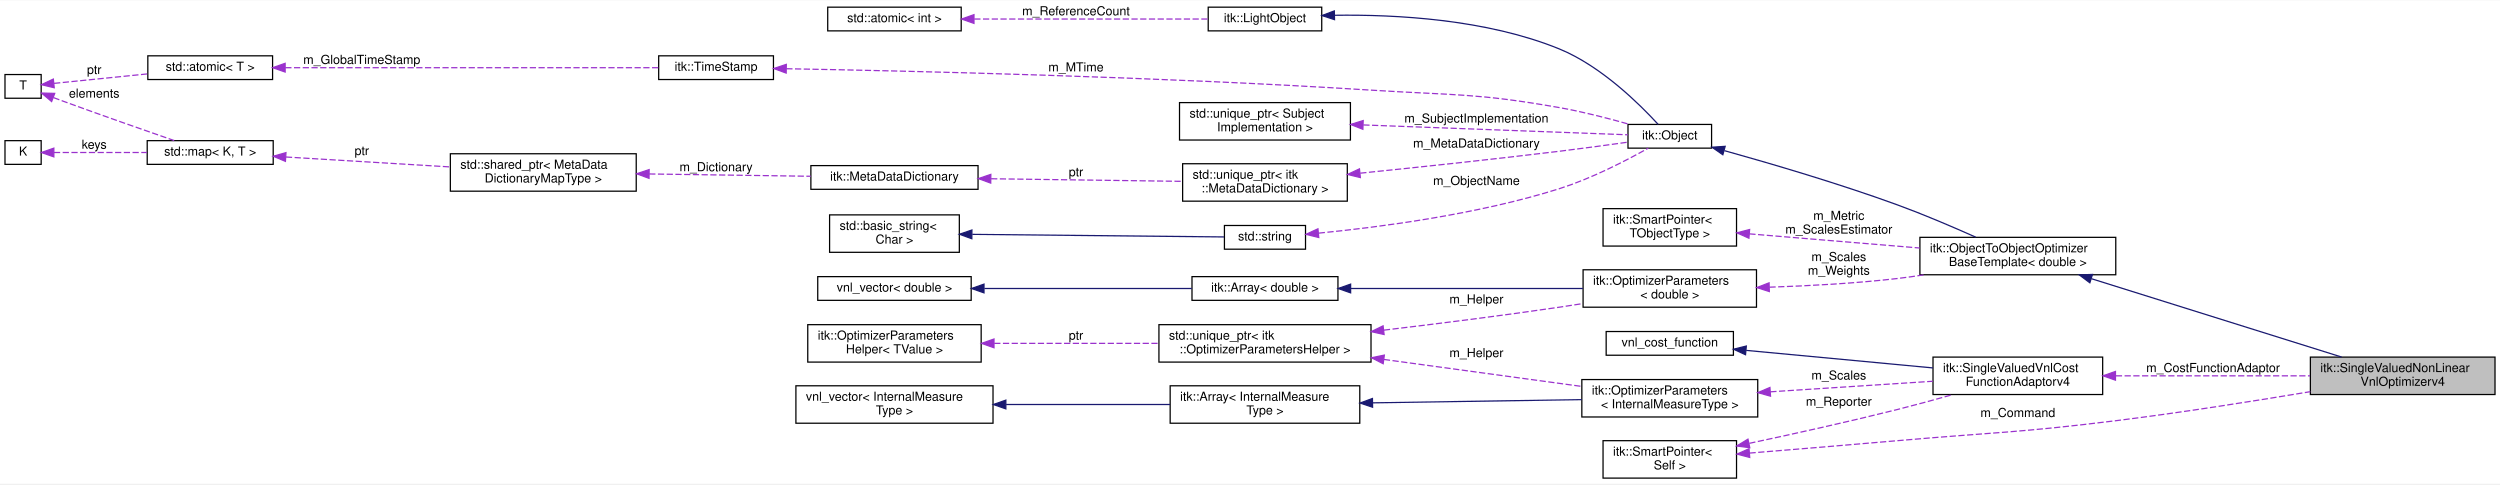
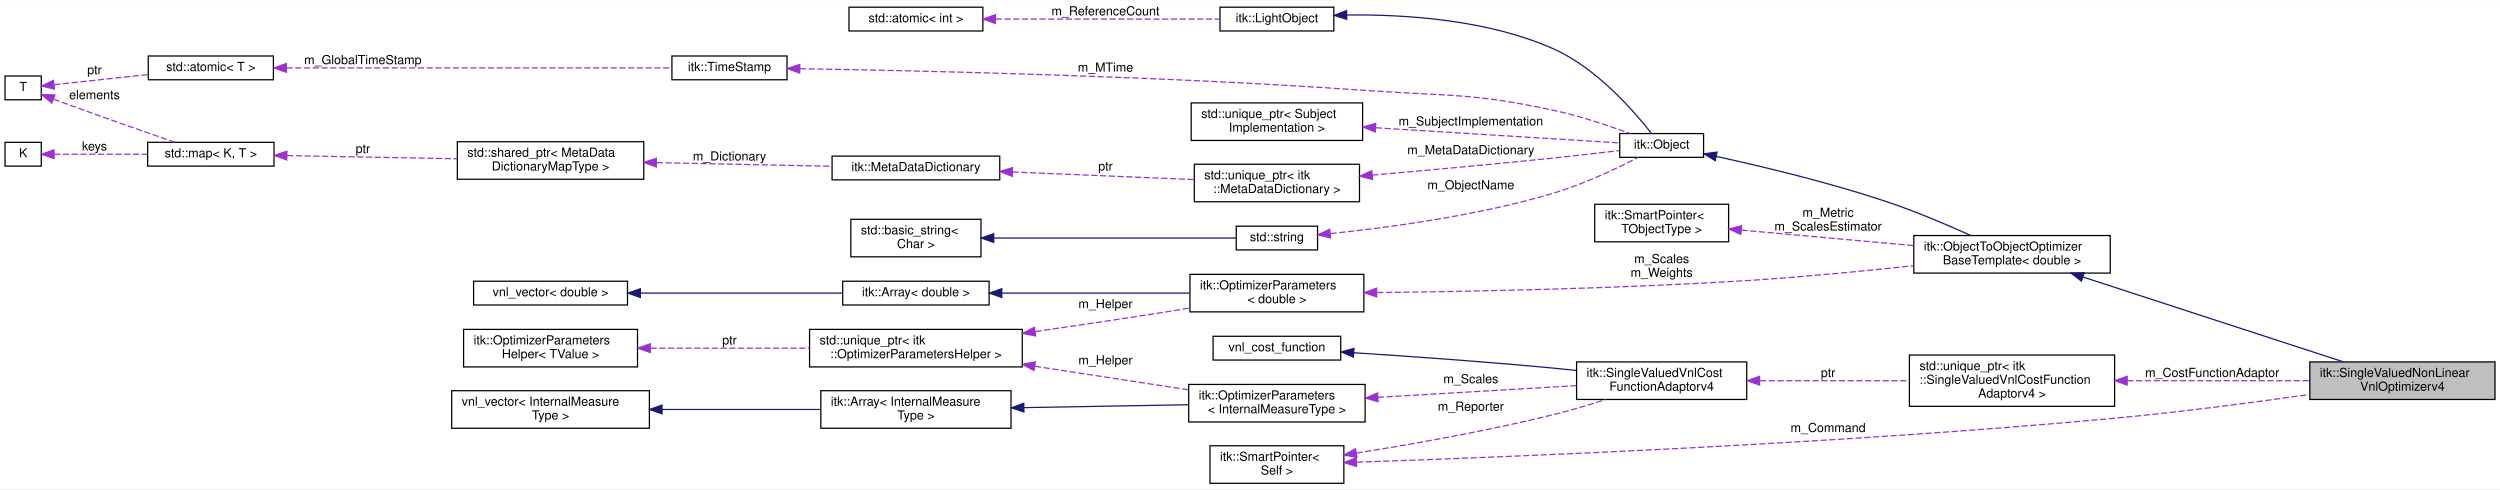
- <svg xmlns="http://www.w3.org/2000/svg" xmlns:xlink="http://www.w3.org/1999/xlink" width="2004pt" height="388pt" viewBox="0.00 0.00 2004.00 387.50">
-   <g id="graph0" class="graph" transform="scale(1 1) rotate(0) translate(4 383.5)">
-     <polygon fill="white" stroke="transparent" points="-4,4 -4,-383.5 2000,-383.5 2000,4 -4,4" />
+ <svg xmlns="http://www.w3.org/2000/svg" xmlns:xlink="http://www.w3.org/1999/xlink" width="1998pt" height="391pt" viewBox="0.00 0.00 1998.00 390.50">
+   <g id="graph0" class="graph" transform="scale(1 1) rotate(0) translate(4 386.5)">
+     <polygon fill="white" stroke="transparent" points="-4,4 -4,-386.5 1994,-386.5 1994,4 -4,4" />
    <g id="node1" class="node">
      <g id="a_node1">
        <a xlink:title="This is a base for the ITKv4 Optimization methods using the vnl library.">
-           <polygon fill="#bfbfbf" stroke="black" points="1848,-67.5 1848,-97.5 1996,-97.5 1996,-67.5 1848,-67.5" />
-           <text text-anchor="start" x="1856" y="-85.5" font-family="Helvetica,sans-Serif" font-size="10.00">itk::SingleValuedNonLinear</text>
-           <text text-anchor="middle" x="1922" y="-74.5" font-family="Helvetica,sans-Serif" font-size="10.00">VnlOptimizerv4</text>
+           <polygon fill="#bfbfbf" stroke="black" points="1842,-67.5 1842,-97.5 1990,-97.5 1990,-67.5 1842,-67.5" />
+           <text text-anchor="start" x="1850" y="-85.5" font-family="Helvetica,sans-Serif" font-size="10.00">itk::SingleValuedNonLinear</text>
+           <text text-anchor="middle" x="1916" y="-74.5" font-family="Helvetica,sans-Serif" font-size="10.00">VnlOptimizerv4</text>
        </a>
      </g>
    </g>
    <g id="node2" class="node">
      <g id="a_node2">
        <a xlink:href="classitk_1_1ObjectToObjectOptimizerBaseTemplate.html" target="_top" xlink:title=" ">
-           <polygon fill="white" stroke="black" points="1535,-163.5 1535,-193.5 1692,-193.5 1692,-163.5 1535,-163.5" />
-           <text text-anchor="start" x="1543" y="-181.5" font-family="Helvetica,sans-Serif" font-size="10.00">itk::ObjectToObjectOptimizer</text>
-           <text text-anchor="middle" x="1613.5" y="-170.5" font-family="Helvetica,sans-Serif" font-size="10.00">BaseTemplate&lt; double &gt;</text>
+           <polygon fill="white" stroke="black" points="1525.5,-168.5 1525.5,-198.5 1682.5,-198.5 1682.5,-168.5 1525.5,-168.5" />
+           <text text-anchor="start" x="1533.5" y="-186.5" font-family="Helvetica,sans-Serif" font-size="10.00">itk::ObjectToObjectOptimizer</text>
+           <text text-anchor="middle" x="1604" y="-175.5" font-family="Helvetica,sans-Serif" font-size="10.00">BaseTemplate&lt; double &gt;</text>
        </a>
      </g>
    </g>
    <g id="edge1" class="edge">
-       <path fill="none" stroke="midnightblue" d="M1672.49,-160.34C1730.54,-142.15 1818.83,-114.5 1873.05,-97.52" />
-       <polygon fill="midnightblue" stroke="midnightblue" points="1671.22,-157.07 1662.73,-163.39 1673.32,-163.75 1671.22,-157.07" />
+       <path fill="none" stroke="midnightblue" d="M1660.69,-165.36C1720.18,-145.97 1813.4,-115.6 1868.92,-97.51" />
+       <polygon fill="midnightblue" stroke="midnightblue" points="1659.5,-162.06 1651.08,-168.49 1661.67,-168.72 1659.5,-162.06" />
    </g>
    <g id="node3" class="node">
      <g id="a_node3">
        <a xlink:href="classitk_1_1Object.html" target="_top" xlink:title="Base class for most ITK classes.">
-           <polygon fill="white" stroke="black" points="1301,-265 1301,-284 1368,-284 1368,-265 1301,-265" />
-           <text text-anchor="middle" x="1334.5" y="-272" font-family="Helvetica,sans-Serif" font-size="10.00">itk::Object</text>
+           <polygon fill="white" stroke="black" points="1290.5,-261 1290.5,-280 1357.5,-280 1357.5,-261 1290.5,-261" />
+           <text text-anchor="middle" x="1324" y="-268" font-family="Helvetica,sans-Serif" font-size="10.00">itk::Object</text>
        </a>
      </g>
    </g>
    <g id="edge2" class="edge">
-       <path fill="none" stroke="midnightblue" d="M1378.28,-262.99C1415.34,-252.67 1470.21,-236.57 1517,-219.5 1538.19,-211.77 1561.45,-201.81 1579.72,-193.65" />
-       <polygon fill="midnightblue" stroke="midnightblue" points="1377.02,-259.71 1368.32,-265.74 1378.89,-266.45 1377.02,-259.71" />
+       <path fill="none" stroke="midnightblue" d="M1367.62,-261.74C1404.22,-253.75 1458.18,-240.87 1504,-225.5 1526.83,-217.84 1551.79,-207.23 1570.94,-198.6" />
+       <polygon fill="midnightblue" stroke="midnightblue" points="1366.81,-258.33 1357.77,-263.86 1368.29,-265.18 1366.81,-258.33" />
    </g>
    <g id="node4" class="node">
      <g id="a_node4">
        <a xlink:href="classitk_1_1LightObject.html" target="_top" xlink:title="Light weight base class for most itk classes.">
-           <polygon fill="white" stroke="black" points="964.5,-359 964.5,-378 1055.5,-378 1055.5,-359 964.5,-359" />
-           <text text-anchor="middle" x="1010" y="-366" font-family="Helvetica,sans-Serif" font-size="10.00">itk::LightObject</text>
+           <polygon fill="white" stroke="black" points="971,-362 971,-381 1062,-381 1062,-362 971,-362" />
+           <text text-anchor="middle" x="1016.5" y="-369" font-family="Helvetica,sans-Serif" font-size="10.00">itk::LightObject</text>
        </a>
      </g>
    </g>
    <g id="edge3" class="edge">
-       <path fill="none" stroke="midnightblue" d="M1065.76,-371.5C1114.78,-372.22 1187.7,-368.34 1246,-344.5 1279.67,-330.73 1310.84,-299.73 1325.2,-284.01" />
-       <polygon fill="midnightblue" stroke="midnightblue" points="1065.75,-368 1055.67,-371.28 1065.59,-375 1065.75,-368" />
+       <path fill="none" stroke="midnightblue" d="M1072.37,-374.74C1118.54,-375.35 1185.26,-371.19 1238,-347.5 1272.51,-332 1302.62,-297.09 1315.85,-280.12" />
+       <polygon fill="midnightblue" stroke="midnightblue" points="1072.34,-371.23 1062.27,-374.52 1072.19,-378.23 1072.34,-371.23" />
    </g>
    <g id="node5" class="node">
      <g id="a_node5">
        <a xlink:title=" ">
-           <polygon fill="white" stroke="black" points="659.5,-359 659.5,-378 766.5,-378 766.5,-359 659.5,-359" />
-           <text text-anchor="middle" x="713" y="-366" font-family="Helvetica,sans-Serif" font-size="10.00">std::atomic&lt; int &gt;</text>
+           <polygon fill="white" stroke="black" points="674.5,-362 674.5,-381 781.5,-381 781.5,-362 674.5,-362" />
+           <text text-anchor="middle" x="728" y="-369" font-family="Helvetica,sans-Serif" font-size="10.00">std::atomic&lt; int &gt;</text>
        </a>
      </g>
    </g>
    <g id="edge4" class="edge">
-       <path fill="none" stroke="#9a32cd" stroke-dasharray="5,2" d="M776.96,-368.5C833.32,-368.5 914.54,-368.5 964.43,-368.5" />
-       <polygon fill="#9a32cd" stroke="#9a32cd" points="776.74,-365 766.74,-368.5 776.74,-372 776.74,-365" />
-       <text text-anchor="middle" x="858.5" y="-371.5" font-family="Helvetica,sans-Serif" font-size="10.00"> m_ReferenceCount</text>
+       <path fill="none" stroke="#9a32cd" stroke-dasharray="5,2" d="M791.72,-371.5C845.85,-371.5 922.72,-371.5 970.81,-371.5" />
+       <polygon fill="#9a32cd" stroke="#9a32cd" points="791.55,-368 781.55,-371.5 791.55,-375 791.55,-368" />
+       <text text-anchor="middle" x="879.5" y="-374.5" font-family="Helvetica,sans-Serif" font-size="10.00"> m_ReferenceCount</text>
    </g>
    <g id="node6" class="node">
      <g id="a_node6">
        <a xlink:href="classitk_1_1TimeStamp.html" target="_top" xlink:title="Generate a unique, increasing time value.">
-           <polygon fill="white" stroke="black" points="524,-320 524,-339 616,-339 616,-320 524,-320" />
-           <text text-anchor="middle" x="570" y="-327" font-family="Helvetica,sans-Serif" font-size="10.00">itk::TimeStamp</text>
+           <polygon fill="white" stroke="black" points="533,-323 533,-342 625,-342 625,-323 533,-323" />
+           <text text-anchor="middle" x="579" y="-330" font-family="Helvetica,sans-Serif" font-size="10.00">itk::TimeStamp</text>
        </a>
      </g>
    </g>
    <g id="edge5" class="edge">
-       <path fill="none" stroke="#9a32cd" stroke-dasharray="5,2" d="M626.27,-328.66C721.88,-326.96 924.3,-322.34 1095,-311.5 1162.26,-307.23 1179.63,-309.22 1246,-297.5 1264.87,-294.17 1285.63,-288.79 1302.19,-284.07" />
-       <polygon fill="#9a32cd" stroke="#9a32cd" points="626.19,-325.16 616.25,-328.83 626.31,-332.16 626.19,-325.16" />
-       <text text-anchor="middle" x="858.5" y="-326.5" font-family="Helvetica,sans-Serif" font-size="10.00"> m_MTime</text>
+       <path fill="none" stroke="#9a32cd" stroke-dasharray="5,2" d="M635.21,-331.81C728.43,-330.35 922.93,-326.09 1087,-314.5 1154.32,-309.74 1172.02,-312.69 1238,-298.5 1258.81,-294.02 1281.69,-286.32 1298.46,-280.12" />
+       <polygon fill="#9a32cd" stroke="#9a32cd" points="635.11,-328.31 625.16,-331.96 635.21,-335.31 635.11,-328.31" />
+       <text text-anchor="middle" x="879.5" y="-329.5" font-family="Helvetica,sans-Serif" font-size="10.00"> m_MTime</text>
    </g>
    <g id="node7" class="node">
      <g id="a_node7">
        <a xlink:title=" ">
-           <polygon fill="white" stroke="black" points="114.5,-320 114.5,-339 214.5,-339 214.5,-320 114.5,-320" />
-           <text text-anchor="middle" x="164.5" y="-327" font-family="Helvetica,sans-Serif" font-size="10.00">std::atomic&lt; T &gt;</text>
+           <polygon fill="white" stroke="black" points="114.5,-323 114.5,-342 214.5,-342 214.5,-323 114.5,-323" />
+           <text text-anchor="middle" x="164.5" y="-330" font-family="Helvetica,sans-Serif" font-size="10.00">std::atomic&lt; T &gt;</text>
        </a>
      </g>
    </g>
    <g id="edge6" class="edge">
-       <path fill="none" stroke="#9a32cd" stroke-dasharray="5,2" d="M224.66,-329.5C306.06,-329.5 450.8,-329.5 523.98,-329.5" />
-       <polygon fill="#9a32cd" stroke="#9a32cd" points="224.57,-326 214.57,-329.5 224.57,-333 224.57,-326" />
-       <text text-anchor="middle" x="286" y="-332.5" font-family="Helvetica,sans-Serif" font-size="10.00"> m_GlobalTimeStamp</text>
+       <path fill="none" stroke="#9a32cd" stroke-dasharray="5,2" d="M224.91,-332.5C308.19,-332.5 457.8,-332.5 532.7,-332.5" />
+       <polygon fill="#9a32cd" stroke="#9a32cd" points="224.85,-329 214.85,-332.5 224.85,-336 224.85,-329" />
+       <text text-anchor="middle" x="286" y="-335.5" font-family="Helvetica,sans-Serif" font-size="10.00"> m_GlobalTimeStamp</text>
    </g>
    <g id="node8" class="node">
      <g id="a_node8">
        <a xlink:title=" ">
-           <polygon fill="white" stroke="black" points="0,-305 0,-324 29,-324 29,-305 0,-305" />
-           <text text-anchor="middle" x="14.5" y="-312" font-family="Helvetica,sans-Serif" font-size="10.00">T</text>
+           <polygon fill="white" stroke="black" points="0,-307 0,-326 29,-326 29,-307 0,-307" />
+           <text text-anchor="middle" x="14.5" y="-314" font-family="Helvetica,sans-Serif" font-size="10.00">T</text>
        </a>
      </g>
    </g>
    <g id="edge7" class="edge">
-       <path fill="none" stroke="#9a32cd" stroke-dasharray="5,2" d="M39.33,-316.92C59.54,-318.96 89.19,-321.97 114.45,-324.53" />
-       <polygon fill="#9a32cd" stroke="#9a32cd" points="39.46,-313.41 29.16,-315.88 38.75,-320.37 39.46,-313.41" />
-       <text text-anchor="middle" x="71.5" y="-324.5" font-family="Helvetica,sans-Serif" font-size="10.00"> ptr</text>
+       <path fill="none" stroke="#9a32cd" stroke-dasharray="5,2" d="M39.33,-319.08C59.54,-321.26 89.19,-324.47 114.45,-327.2" />
+       <polygon fill="#9a32cd" stroke="#9a32cd" points="39.48,-315.57 29.16,-317.98 38.72,-322.53 39.48,-315.57" />
+       <text text-anchor="middle" x="71.5" y="-327.5" font-family="Helvetica,sans-Serif" font-size="10.00"> ptr</text>
    </g>
    <g id="node13" class="node">
      <g id="a_node13">
        <a xlink:title=" ">
-           <polygon fill="white" stroke="black" points="114,-252 114,-271 215,-271 215,-252 114,-252" />
-           <text text-anchor="middle" x="164.5" y="-259" font-family="Helvetica,sans-Serif" font-size="10.00">std::map&lt; K, T &gt;</text>
+           <polygon fill="white" stroke="black" points="114,-254 114,-273 215,-273 215,-254 114,-254" />
+           <text text-anchor="middle" x="164.5" y="-261" font-family="Helvetica,sans-Serif" font-size="10.00">std::map&lt; K, T &gt;</text>
        </a>
      </g>
    </g>
    <g id="edge14" class="edge">
-       <path fill="none" stroke="#9a32cd" stroke-dasharray="5,2" d="M38.86,-305.52C41.6,-304.49 44.36,-303.47 47,-302.5 77.2,-291.44 112.01,-279.26 135.65,-271.08" />
-       <polygon fill="#9a32cd" stroke="#9a32cd" points="37.38,-302.34 29.27,-309.17 39.86,-308.89 37.38,-302.34" />
-       <text text-anchor="middle" x="71.5" y="-305.5" font-family="Helvetica,sans-Serif" font-size="10.00"> elements</text>
+       <path fill="none" stroke="#9a32cd" stroke-dasharray="5,2" d="M38.86,-307.52C41.6,-306.49 44.36,-305.47 47,-304.5 77.2,-293.44 112.01,-281.26 135.65,-273.08" />
+       <polygon fill="#9a32cd" stroke="#9a32cd" points="37.38,-304.34 29.27,-311.17 39.86,-310.89 37.38,-304.34" />
+       <text text-anchor="middle" x="71.5" y="-307.5" font-family="Helvetica,sans-Serif" font-size="10.00"> elements</text>
    </g>
    <g id="node9" class="node">
      <g id="a_node9">
        <a xlink:title=" ">
-           <polygon fill="white" stroke="black" points="941.5,-271.5 941.5,-301.5 1078.5,-301.5 1078.5,-271.5 941.5,-271.5" />
-           <text text-anchor="start" x="949.5" y="-289.5" font-family="Helvetica,sans-Serif" font-size="10.00">std::unique_ptr&lt; Subject</text>
-           <text text-anchor="middle" x="1010" y="-278.5" font-family="Helvetica,sans-Serif" font-size="10.00">Implementation &gt;</text>
+           <polygon fill="white" stroke="black" points="948,-274.5 948,-304.5 1085,-304.5 1085,-274.5 948,-274.5" />
+           <text text-anchor="start" x="956" y="-292.5" font-family="Helvetica,sans-Serif" font-size="10.00">std::unique_ptr&lt; Subject</text>
+           <text text-anchor="middle" x="1016.5" y="-281.5" font-family="Helvetica,sans-Serif" font-size="10.00">Implementation &gt;</text>
        </a>
      </g>
    </g>
    <g id="edge8" class="edge">
-       <path fill="none" stroke="#9a32cd" stroke-dasharray="5,2" d="M1088.82,-283.6C1156.63,-281.08 1251.6,-277.55 1300.91,-275.71" />
-       <polygon fill="#9a32cd" stroke="#9a32cd" points="1088.47,-280.11 1078.61,-283.98 1088.73,-287.11 1088.47,-280.11" />
-       <text text-anchor="middle" x="1179.5" y="-285.5" font-family="Helvetica,sans-Serif" font-size="10.00"> m_SubjectImplementation</text>
+       <path fill="none" stroke="#9a32cd" stroke-dasharray="5,2" d="M1095.6,-284.64C1158.57,-280.73 1243.98,-275.41 1290.13,-272.54" />
+       <polygon fill="#9a32cd" stroke="#9a32cd" points="1095.06,-281.17 1085.3,-285.28 1095.5,-288.16 1095.06,-281.17" />
+       <text text-anchor="middle" x="1171.5" y="-286.5" font-family="Helvetica,sans-Serif" font-size="10.00"> m_SubjectImplementation</text>
    </g>
    <g id="node10" class="node">
      <g id="a_node10">
        <a xlink:title=" ">
-           <polygon fill="white" stroke="black" points="944,-222.5 944,-252.5 1076,-252.5 1076,-222.5 944,-222.5" />
-           <text text-anchor="start" x="952" y="-240.5" font-family="Helvetica,sans-Serif" font-size="10.00">std::unique_ptr&lt; itk</text>
-           <text text-anchor="middle" x="1010" y="-229.5" font-family="Helvetica,sans-Serif" font-size="10.00">::MetaDataDictionary &gt;</text>
+           <polygon fill="white" stroke="black" points="950.5,-225.5 950.5,-255.5 1082.5,-255.5 1082.5,-225.5 950.5,-225.5" />
+           <text text-anchor="start" x="958.5" y="-243.5" font-family="Helvetica,sans-Serif" font-size="10.00">std::unique_ptr&lt; itk</text>
+           <text text-anchor="middle" x="1016.5" y="-232.5" font-family="Helvetica,sans-Serif" font-size="10.00">::MetaDataDictionary &gt;</text>
        </a>
      </g>
    </g>
    <g id="edge9" class="edge">
-       <path fill="none" stroke="#9a32cd" stroke-dasharray="5,2" d="M1086.36,-244.93C1132.5,-249.63 1192.71,-256.01 1246,-262.5 1264.11,-264.7 1284.29,-267.45 1300.71,-269.76" />
-       <polygon fill="#9a32cd" stroke="#9a32cd" points="1086.45,-241.42 1076.15,-243.9 1085.74,-248.39 1086.45,-241.42" />
-       <text text-anchor="middle" x="1179.5" y="-265.5" font-family="Helvetica,sans-Serif" font-size="10.00"> m_MetaDataDictionary</text>
+       <path fill="none" stroke="#9a32cd" stroke-dasharray="5,2" d="M1092.69,-246.82C1135.34,-250.53 1189.69,-255.47 1238,-260.5 1255.29,-262.3 1274.53,-264.54 1290.33,-266.45" />
+       <polygon fill="#9a32cd" stroke="#9a32cd" points="1092.93,-243.33 1082.67,-245.95 1092.33,-250.3 1092.93,-243.33" />
+       <text text-anchor="middle" x="1171.5" y="-263.5" font-family="Helvetica,sans-Serif" font-size="10.00"> m_MetaDataDictionary</text>
    </g>
    <g id="node11" class="node">
      <g id="a_node11">
        <a xlink:href="classitk_1_1MetaDataDictionary.html" target="_top" xlink:title="Provides a mechanism for storing a collection of arbitrary data types.">
-           <polygon fill="white" stroke="black" points="646,-232 646,-251 780,-251 780,-232 646,-232" />
-           <text text-anchor="middle" x="713" y="-239" font-family="Helvetica,sans-Serif" font-size="10.00">itk::MetaDataDictionary</text>
+           <polygon fill="white" stroke="black" points="661,-243 661,-262 795,-262 795,-243 661,-243" />
+           <text text-anchor="middle" x="728" y="-250" font-family="Helvetica,sans-Serif" font-size="10.00">itk::MetaDataDictionary</text>
        </a>
      </g>
    </g>
    <g id="edge10" class="edge">
-       <path fill="none" stroke="#9a32cd" stroke-dasharray="5,2" d="M790.45,-240.46C838,-239.82 898.5,-239 943.78,-238.38" />
-       <polygon fill="#9a32cd" stroke="#9a32cd" points="790.16,-236.97 780.2,-240.6 790.25,-243.97 790.16,-236.97" />
-       <text text-anchor="middle" x="858.5" y="-242.5" font-family="Helvetica,sans-Serif" font-size="10.00"> ptr</text>
+       <path fill="none" stroke="#9a32cd" stroke-dasharray="5,2" d="M805.14,-249.31C850.35,-247.42 907.09,-245.04 950.24,-243.23" />
+       <polygon fill="#9a32cd" stroke="#9a32cd" points="804.93,-245.82 795.09,-249.73 805.23,-252.81 804.93,-245.82" />
+       <text text-anchor="middle" x="879.5" y="-250.5" font-family="Helvetica,sans-Serif" font-size="10.00"> ptr</text>
    </g>
    <g id="node12" class="node">
      <g id="a_node12">
        <a xlink:title=" ">
-           <polygon fill="white" stroke="black" points="357,-230.5 357,-260.5 506,-260.5 506,-230.5 357,-230.5" />
-           <text text-anchor="start" x="365" y="-248.5" font-family="Helvetica,sans-Serif" font-size="10.00">std::shared_ptr&lt; MetaData</text>
-           <text text-anchor="middle" x="431.5" y="-237.5" font-family="Helvetica,sans-Serif" font-size="10.00">DictionaryMapType &gt;</text>
+           <polygon fill="white" stroke="black" points="361.5,-243.5 361.5,-273.5 510.5,-273.5 510.5,-243.5 361.5,-243.5" />
+           <text text-anchor="start" x="369.5" y="-261.5" font-family="Helvetica,sans-Serif" font-size="10.00">std::shared_ptr&lt; MetaData</text>
+           <text text-anchor="middle" x="436" y="-250.5" font-family="Helvetica,sans-Serif" font-size="10.00">DictionaryMapType &gt;</text>
        </a>
      </g>
    </g>
    <g id="edge11" class="edge">
-       <path fill="none" stroke="#9a32cd" stroke-dasharray="5,2" d="M516.39,-244.3C557.85,-243.71 607.17,-243 645.91,-242.45" />
-       <polygon fill="#9a32cd" stroke="#9a32cd" points="516.25,-240.8 506.3,-244.44 516.35,-247.8 516.25,-240.8" />
-       <text text-anchor="middle" x="570" y="-246.5" font-family="Helvetica,sans-Serif" font-size="10.00"> m_Dictionary</text>
+       <path fill="none" stroke="#9a32cd" stroke-dasharray="5,2" d="M520.79,-256.77C565.36,-255.84 619.38,-254.73 660.95,-253.87" />
+       <polygon fill="#9a32cd" stroke="#9a32cd" points="520.48,-253.27 510.55,-256.98 520.62,-260.27 520.48,-253.27" />
+       <text text-anchor="middle" x="579" y="-258.5" font-family="Helvetica,sans-Serif" font-size="10.00"> m_Dictionary</text>
    </g>
    <g id="edge12" class="edge">
-       <path fill="none" stroke="#9a32cd" stroke-dasharray="5,2" d="M225.18,-257.9C264.19,-255.54 315.41,-252.45 356.93,-249.94" />
-       <polygon fill="#9a32cd" stroke="#9a32cd" points="224.8,-254.41 215.03,-258.51 225.23,-261.4 224.8,-254.41" />
-       <text text-anchor="middle" x="286" y="-259.5" font-family="Helvetica,sans-Serif" font-size="10.00"> ptr</text>
+       <path fill="none" stroke="#9a32cd" stroke-dasharray="5,2" d="M225.42,-262.39C265.56,-261.64 318.68,-260.66 361.39,-259.87" />
+       <polygon fill="#9a32cd" stroke="#9a32cd" points="225.18,-258.89 215.24,-262.58 225.31,-265.89 225.18,-258.89" />
+       <text text-anchor="middle" x="286" y="-264.5" font-family="Helvetica,sans-Serif" font-size="10.00"> ptr</text>
    </g>
    <g id="node14" class="node">
      <g id="a_node14">
        <a xlink:title=" ">
-           <polygon fill="white" stroke="black" points="0,-252 0,-271 29,-271 29,-252 0,-252" />
-           <text text-anchor="middle" x="14.5" y="-259" font-family="Helvetica,sans-Serif" font-size="10.00">K</text>
+           <polygon fill="white" stroke="black" points="0,-254 0,-273 29,-273 29,-254 0,-254" />
+           <text text-anchor="middle" x="14.5" y="-261" font-family="Helvetica,sans-Serif" font-size="10.00">K</text>
        </a>
      </g>
    </g>
    <g id="edge13" class="edge">
-       <path fill="none" stroke="#9a32cd" stroke-dasharray="5,2" d="M39.24,-261.5C59.28,-261.5 88.63,-261.5 113.78,-261.5" />
-       <polygon fill="#9a32cd" stroke="#9a32cd" points="39.16,-258 29.16,-261.5 39.16,-265 39.16,-258" />
-       <text text-anchor="middle" x="71.5" y="-264.5" font-family="Helvetica,sans-Serif" font-size="10.00"> keys</text>
+       <path fill="none" stroke="#9a32cd" stroke-dasharray="5,2" d="M39.24,-263.5C59.28,-263.5 88.63,-263.5 113.78,-263.5" />
+       <polygon fill="#9a32cd" stroke="#9a32cd" points="39.16,-260 29.16,-263.5 39.16,-267 39.16,-260" />
+       <text text-anchor="middle" x="71.5" y="-266.5" font-family="Helvetica,sans-Serif" font-size="10.00"> keys</text>
    </g>
    <g id="node15" class="node">
      <g id="a_node15">
        <a xlink:title=" ">
-           <polygon fill="white" stroke="black" points="977.5,-184 977.5,-203 1042.5,-203 1042.5,-184 977.5,-184" />
-           <text text-anchor="middle" x="1010" y="-191" font-family="Helvetica,sans-Serif" font-size="10.00">std::string</text>
+           <polygon fill="white" stroke="black" points="984,-187 984,-206 1049,-206 1049,-187 984,-187" />
+           <text text-anchor="middle" x="1016.5" y="-194" font-family="Helvetica,sans-Serif" font-size="10.00">std::string</text>
        </a>
      </g>
    </g>
    <g id="edge15" class="edge">
-       <path fill="none" stroke="#9a32cd" stroke-dasharray="5,2" d="M1053.08,-196.87C1100.76,-201.51 1180.37,-211.77 1246,-232.5 1272.03,-240.72 1300.15,-255.36 1317.3,-265" />
-       <polygon fill="#9a32cd" stroke="#9a32cd" points="1053.12,-193.36 1042.83,-195.91 1052.46,-200.33 1053.12,-193.36" />
-       <text text-anchor="middle" x="1179.5" y="-235.5" font-family="Helvetica,sans-Serif" font-size="10.00"> m_ObjectName</text>
+       <path fill="none" stroke="#9a32cd" stroke-dasharray="5,2" d="M1059.35,-200.08C1104.25,-204.67 1177.29,-214.31 1238,-232.5 1262.16,-239.74 1288.44,-252.27 1305.28,-260.95" />
+       <polygon fill="#9a32cd" stroke="#9a32cd" points="1059.41,-196.57 1049.11,-199.07 1058.72,-203.54 1059.41,-196.57" />
+       <text text-anchor="middle" x="1171.5" y="-235.5" font-family="Helvetica,sans-Serif" font-size="10.00"> m_ObjectName</text>
    </g>
    <g id="node16" class="node">
      <g id="a_node16">
        <a xlink:title=" ">
-           <polygon fill="white" stroke="black" points="661,-181.5 661,-211.5 765,-211.5 765,-181.5 661,-181.5" />
-           <text text-anchor="start" x="669" y="-199.5" font-family="Helvetica,sans-Serif" font-size="10.00">std::basic_string&lt;</text>
-           <text text-anchor="middle" x="713" y="-188.5" font-family="Helvetica,sans-Serif" font-size="10.00"> Char &gt;</text>
+           <polygon fill="white" stroke="black" points="676,-181.5 676,-211.5 780,-211.5 780,-181.5 676,-181.5" />
+           <text text-anchor="start" x="684" y="-199.5" font-family="Helvetica,sans-Serif" font-size="10.00">std::basic_string&lt;</text>
+           <text text-anchor="middle" x="728" y="-188.5" font-family="Helvetica,sans-Serif" font-size="10.00"> Char &gt;</text>
        </a>
      </g>
    </g>
    <g id="edge16" class="edge">
-       <path fill="none" stroke="midnightblue" d="M775.4,-195.88C836.88,-195.25 929.08,-194.31 977.19,-193.82" />
-       <polygon fill="midnightblue" stroke="midnightblue" points="775.01,-192.38 765.05,-195.98 775.08,-199.38 775.01,-192.38" />
+       <path fill="none" stroke="midnightblue" d="M790.22,-196.5C849.57,-196.5 937.26,-196.5 983.79,-196.5" />
+       <polygon fill="midnightblue" stroke="midnightblue" points="790.22,-193 780.22,-196.5 790.22,-200 790.22,-193" />
    </g>
    <g id="node17" class="node">
      <g id="a_node17">
        <a xlink:href="classitk_1_1SmartPointer.html" target="_top" xlink:title="Implements transparent reference counting.">
-           <polygon fill="white" stroke="black" points="1281,-186.5 1281,-216.5 1388,-216.5 1388,-186.5 1281,-186.5" />
-           <text text-anchor="start" x="1289" y="-204.5" font-family="Helvetica,sans-Serif" font-size="10.00">itk::SmartPointer&lt;</text>
-           <text text-anchor="middle" x="1334.5" y="-193.5" font-family="Helvetica,sans-Serif" font-size="10.00"> TObjectType &gt;</text>
+           <polygon fill="white" stroke="black" points="1270.5,-193.5 1270.5,-223.5 1377.5,-223.5 1377.5,-193.5 1270.5,-193.5" />
+           <text text-anchor="start" x="1278.5" y="-211.5" font-family="Helvetica,sans-Serif" font-size="10.00">itk::SmartPointer&lt;</text>
+           <text text-anchor="middle" x="1324" y="-200.5" font-family="Helvetica,sans-Serif" font-size="10.00"> TObjectType &gt;</text>
        </a>
      </g>
    </g>
    <g id="edge17" class="edge">
-       <path fill="none" stroke="#9a32cd" stroke-dasharray="5,2" d="M1398.26,-196.29C1438.74,-192.93 1491.67,-188.53 1534.8,-184.95" />
-       <polygon fill="#9a32cd" stroke="#9a32cd" points="1397.93,-192.8 1388.25,-197.12 1398.51,-199.78 1397.93,-192.8" />
-       <text text-anchor="middle" x="1470" y="-207.5" font-family="Helvetica,sans-Serif" font-size="10.00"> m_Metric</text>
-       <text text-anchor="middle" x="1470" y="-196.5" font-family="Helvetica,sans-Serif" font-size="10.00">m_ScalesEstimator</text>
+       <path fill="none" stroke="#9a32cd" stroke-dasharray="5,2" d="M1387.69,-202.86C1428.46,-199.2 1481.92,-194.39 1525.37,-190.48" />
+       <polygon fill="#9a32cd" stroke="#9a32cd" points="1387.26,-199.39 1377.62,-203.77 1387.89,-206.36 1387.26,-199.39" />
+       <text text-anchor="middle" x="1457" y="-213.5" font-family="Helvetica,sans-Serif" font-size="10.00"> m_Metric</text>
+       <text text-anchor="middle" x="1457" y="-202.5" font-family="Helvetica,sans-Serif" font-size="10.00">m_ScalesEstimator</text>
    </g>
    <g id="node18" class="node">
      <g id="a_node18">
        <a xlink:href="classitk_1_1OptimizerParameters.html" target="_top" xlink:title=" ">
-           <polygon fill="white" stroke="black" points="1265,-137.5 1265,-167.5 1404,-167.5 1404,-137.5 1265,-137.5" />
-           <text text-anchor="start" x="1273" y="-155.5" font-family="Helvetica,sans-Serif" font-size="10.00">itk::OptimizerParameters</text>
-           <text text-anchor="middle" x="1334.5" y="-144.5" font-family="Helvetica,sans-Serif" font-size="10.00">&lt; double &gt;</text>
+           <polygon fill="white" stroke="black" points="947,-137.5 947,-167.5 1086,-167.5 1086,-137.5 947,-137.5" />
+           <text text-anchor="start" x="955" y="-155.5" font-family="Helvetica,sans-Serif" font-size="10.00">itk::OptimizerParameters</text>
+           <text text-anchor="middle" x="1016.5" y="-144.5" font-family="Helvetica,sans-Serif" font-size="10.00">&lt; double &gt;</text>
        </a>
      </g>
    </g>
    <g id="edge18" class="edge">
-       <path fill="none" stroke="#9a32cd" stroke-dasharray="5,2" d="M1414.38,-153.54C1446.32,-154.59 1483.5,-156.62 1517,-160.5 1523.96,-161.3 1531.17,-162.32 1538.36,-163.46" />
-       <polygon fill="#9a32cd" stroke="#9a32cd" points="1414.3,-150.03 1404.2,-153.23 1414.09,-157.03 1414.3,-150.03" />
-       <text text-anchor="middle" x="1470" y="-174.5" font-family="Helvetica,sans-Serif" font-size="10.00"> m_Scales</text>
-       <text text-anchor="middle" x="1470" y="-163.5" font-family="Helvetica,sans-Serif" font-size="10.00">m_Weights</text>
+       <path fill="none" stroke="#9a32cd" stroke-dasharray="5,2" d="M1096.67,-152.95C1172.52,-153.77 1290.17,-156.08 1392,-162.5 1436.27,-165.29 1485.62,-170.11 1525.45,-174.42" />
+       <polygon fill="#9a32cd" stroke="#9a32cd" points="1096.28,-149.45 1086.25,-152.84 1096.21,-156.45 1096.28,-149.45" />
+       <text text-anchor="middle" x="1324" y="-176.5" font-family="Helvetica,sans-Serif" font-size="10.00"> m_Scales</text>
+       <text text-anchor="middle" x="1324" y="-165.5" font-family="Helvetica,sans-Serif" font-size="10.00">m_Weights</text>
    </g>
    <g id="node19" class="node">
      <g id="a_node19">
        <a xlink:href="classitk_1_1Array.html" target="_top" xlink:title=" ">
-           <polygon fill="white" stroke="black" points="951.5,-143 951.5,-162 1068.5,-162 1068.5,-143 951.5,-143" />
-           <text text-anchor="middle" x="1010" y="-150" font-family="Helvetica,sans-Serif" font-size="10.00">itk::Array&lt; double &gt;</text>
+           <polygon fill="white" stroke="black" points="669.5,-143 669.5,-162 786.5,-162 786.5,-143 669.5,-143" />
+           <text text-anchor="middle" x="728" y="-150" font-family="Helvetica,sans-Serif" font-size="10.00">itk::Array&lt; double &gt;</text>
        </a>
      </g>
    </g>
    <g id="edge19" class="edge">
-       <path fill="none" stroke="midnightblue" d="M1078.94,-152.5C1133.59,-152.5 1210.04,-152.5 1264.87,-152.5" />
-       <polygon fill="midnightblue" stroke="midnightblue" points="1078.66,-149 1068.66,-152.5 1078.66,-156 1078.66,-149" />
+       <path fill="none" stroke="midnightblue" d="M796.65,-152.5C841.94,-152.5 901.36,-152.5 946.86,-152.5" />
+       <polygon fill="midnightblue" stroke="midnightblue" points="796.63,-149 786.63,-152.5 796.63,-156 796.63,-149" />
    </g>
    <g id="node20" class="node">
      <g id="a_node20">
        <a xlink:title=" ">
-           <polygon fill="white" stroke="black" points="651.5,-143 651.5,-162 774.5,-162 774.5,-143 651.5,-143" />
-           <text text-anchor="middle" x="713" y="-150" font-family="Helvetica,sans-Serif" font-size="10.00">vnl_vector&lt; double &gt;</text>
+           <polygon fill="white" stroke="black" points="374.5,-143 374.5,-162 497.5,-162 497.5,-143 374.5,-143" />
+           <text text-anchor="middle" x="436" y="-150" font-family="Helvetica,sans-Serif" font-size="10.00">vnl_vector&lt; double &gt;</text>
        </a>
      </g>
    </g>
    <g id="edge20" class="edge">
-       <path fill="none" stroke="midnightblue" d="M785.04,-152.5C835.98,-152.5 903.72,-152.5 951.32,-152.5" />
-       <polygon fill="midnightblue" stroke="midnightblue" points="784.77,-149 774.77,-152.5 784.77,-156 784.77,-149" />
+       <path fill="none" stroke="midnightblue" d="M507.8,-152.5C557.39,-152.5 622.82,-152.5 669.25,-152.5" />
+       <polygon fill="midnightblue" stroke="midnightblue" points="507.79,-149 497.79,-152.5 507.79,-156 507.79,-149" />
    </g>
    <g id="node21" class="node">
      <g id="a_node21">
        <a xlink:title=" ">
-           <polygon fill="white" stroke="black" points="925,-93.5 925,-123.5 1095,-123.5 1095,-93.5 925,-93.5" />
-           <text text-anchor="start" x="933" y="-111.5" font-family="Helvetica,sans-Serif" font-size="10.00">std::unique_ptr&lt; itk</text>
-           <text text-anchor="middle" x="1010" y="-100.5" font-family="Helvetica,sans-Serif" font-size="10.00">::OptimizerParametersHelper &gt;</text>
+           <polygon fill="white" stroke="black" points="643,-93.5 643,-123.5 813,-123.5 813,-93.5 643,-93.5" />
+           <text text-anchor="start" x="651" y="-111.5" font-family="Helvetica,sans-Serif" font-size="10.00">std::unique_ptr&lt; itk</text>
+           <text text-anchor="middle" x="728" y="-100.5" font-family="Helvetica,sans-Serif" font-size="10.00">::OptimizerParametersHelper &gt;</text>
        </a>
      </g>
    </g>
    <g id="edge21" class="edge">
-       <path fill="none" stroke="#9a32cd" stroke-dasharray="5,2" d="M1105.31,-119.11C1148.29,-124.21 1199.78,-130.69 1246,-137.5 1252.1,-138.4 1258.43,-139.38 1264.77,-140.4" />
-       <polygon fill="#9a32cd" stroke="#9a32cd" points="1105.49,-115.61 1095.15,-117.91 1104.67,-122.56 1105.49,-115.61" />
-       <text text-anchor="middle" x="1179.5" y="-140.5" font-family="Helvetica,sans-Serif" font-size="10.00"> m_Helper</text>
-     </g>
-     <g id="node25" class="node">
-       <g id="a_node25">
+       <path fill="none" stroke="#9a32cd" stroke-dasharray="5,2" d="M823.44,-121.77C856.53,-126.55 893.94,-132.1 928,-137.5 934.09,-138.47 940.41,-139.5 946.75,-140.55" />
+       <polygon fill="#9a32cd" stroke="#9a32cd" points="823.71,-118.27 813.31,-120.31 822.71,-125.2 823.71,-118.27" />
+       <text text-anchor="middle" x="879.5" y="-140.5" font-family="Helvetica,sans-Serif" font-size="10.00"> m_Helper</text>
+     </g>
+     <g id="node26" class="node">
+       <g id="a_node26">
        <a xlink:href="classitk_1_1OptimizerParameters.html" target="_top" xlink:title=" ">
-           <polygon fill="white" stroke="black" points="1264,-49.5 1264,-79.5 1405,-79.5 1405,-49.5 1264,-49.5" />
-           <text text-anchor="start" x="1272" y="-67.5" font-family="Helvetica,sans-Serif" font-size="10.00">itk::OptimizerParameters</text>
-           <text text-anchor="middle" x="1334.5" y="-56.5" font-family="Helvetica,sans-Serif" font-size="10.00">&lt; InternalMeasureType &gt;</text>
-         </a>
-       </g>
-     </g>
-     <g id="edge28" class="edge">
-       <path fill="none" stroke="#9a32cd" stroke-dasharray="5,2" d="M1105.3,-95.63C1156.02,-88.71 1217.47,-80.33 1263.82,-74.01" />
-       <polygon fill="#9a32cd" stroke="#9a32cd" points="1104.75,-92.18 1095.31,-97 1105.69,-99.11 1104.75,-92.18" />
-       <text text-anchor="middle" x="1179.5" y="-97.5" font-family="Helvetica,sans-Serif" font-size="10.00"> m_Helper</text>
+           <polygon fill="white" stroke="black" points="946,-49.5 946,-79.5 1087,-79.5 1087,-49.5 946,-49.5" />
+           <text text-anchor="start" x="954" y="-67.5" font-family="Helvetica,sans-Serif" font-size="10.00">itk::OptimizerParameters</text>
+           <text text-anchor="middle" x="1016.5" y="-56.5" font-family="Helvetica,sans-Serif" font-size="10.00">&lt; InternalMeasureType &gt;</text>
+         </a>
+       </g>
+     </g>
+     <g id="edge29" class="edge">
+       <path fill="none" stroke="#9a32cd" stroke-dasharray="5,2" d="M823.07,-94.05C863.14,-87.9 909.04,-80.85 945.96,-75.18" />
+       <polygon fill="#9a32cd" stroke="#9a32cd" points="822.38,-90.62 813.02,-95.6 823.44,-97.54 822.38,-90.62" />
+       <text text-anchor="middle" x="879.5" y="-95.5" font-family="Helvetica,sans-Serif" font-size="10.00"> m_Helper</text>
    </g>
    <g id="node22" class="node">
      <g id="a_node22">
        <a xlink:href="classitk_1_1OptimizerParametersHelper.html" target="_top" xlink:title="Basic helper class to manage parameter data as an Array type, the default type.">
-           <polygon fill="white" stroke="black" points="643.5,-93.5 643.5,-123.5 782.5,-123.5 782.5,-93.5 643.5,-93.5" />
-           <text text-anchor="start" x="651.5" y="-111.5" font-family="Helvetica,sans-Serif" font-size="10.00">itk::OptimizerParameters</text>
-           <text text-anchor="middle" x="713" y="-100.5" font-family="Helvetica,sans-Serif" font-size="10.00">Helper&lt; TValue &gt;</text>
+           <polygon fill="white" stroke="black" points="366.5,-93.5 366.5,-123.5 505.5,-123.5 505.5,-93.5 366.5,-93.5" />
+           <text text-anchor="start" x="374.5" y="-111.5" font-family="Helvetica,sans-Serif" font-size="10.00">itk::OptimizerParameters</text>
+           <text text-anchor="middle" x="436" y="-100.5" font-family="Helvetica,sans-Serif" font-size="10.00">Helper&lt; TValue &gt;</text>
        </a>
      </g>
    </g>
    <g id="edge22" class="edge">
-       <path fill="none" stroke="#9a32cd" stroke-dasharray="5,2" d="M792.94,-108.5C833.67,-108.5 883.36,-108.5 924.82,-108.5" />
-       <polygon fill="#9a32cd" stroke="#9a32cd" points="792.79,-105 782.79,-108.5 792.79,-112 792.79,-105" />
-       <text text-anchor="middle" x="858.5" y="-111.5" font-family="Helvetica,sans-Serif" font-size="10.00"> ptr</text>
+       <path fill="none" stroke="#9a32cd" stroke-dasharray="5,2" d="M515.81,-108.5C555.21,-108.5 602.9,-108.5 642.98,-108.5" />
+       <polygon fill="#9a32cd" stroke="#9a32cd" points="515.73,-105 505.73,-108.5 515.73,-112 515.73,-105" />
+       <text text-anchor="middle" x="579" y="-111.5" font-family="Helvetica,sans-Serif" font-size="10.00"> ptr</text>
    </g>
    <g id="node23" class="node">
      <g id="a_node23">
-         <a xlink:href="classitk_1_1SingleValuedVnlCostFunctionAdaptorv4.html" target="_top" xlink:title="This class is an Adaptor that allows to pass itk::ObjectToObjectMetricBase objects to vnl_optimizers ...">
-           <polygon fill="white" stroke="black" points="1545.5,-67.5 1545.5,-97.5 1681.5,-97.5 1681.5,-67.5 1545.5,-67.5" />
-           <text text-anchor="start" x="1553.5" y="-85.5" font-family="Helvetica,sans-Serif" font-size="10.00">itk::SingleValuedVnlCost</text>
-           <text text-anchor="middle" x="1613.5" y="-74.5" font-family="Helvetica,sans-Serif" font-size="10.00">FunctionAdaptorv4</text>
+         <a xlink:title=" ">
+           <polygon fill="white" stroke="black" points="1522,-62 1522,-103 1686,-103 1686,-62 1522,-62" />
+           <text text-anchor="start" x="1530" y="-91" font-family="Helvetica,sans-Serif" font-size="10.00">std::unique_ptr&lt; itk</text>
+           <text text-anchor="start" x="1530" y="-80" font-family="Helvetica,sans-Serif" font-size="10.00">::SingleValuedVnlCostFunction</text>
+           <text text-anchor="middle" x="1604" y="-69" font-family="Helvetica,sans-Serif" font-size="10.00">Adaptorv4 &gt;</text>
        </a>
      </g>
    </g>
    <g id="edge23" class="edge">
-       <path fill="none" stroke="#9a32cd" stroke-dasharray="5,2" d="M1692.06,-82.5C1739.85,-82.5 1800.76,-82.5 1847.73,-82.5" />
-       <polygon fill="#9a32cd" stroke="#9a32cd" points="1691.76,-79 1681.76,-82.5 1691.76,-86 1691.76,-79" />
-       <text text-anchor="middle" x="1770" y="-85.5" font-family="Helvetica,sans-Serif" font-size="10.00"> m_CostFunctionAdaptor</text>
+       <path fill="none" stroke="#9a32cd" stroke-dasharray="5,2" d="M1696.11,-82.5C1742.54,-82.5 1798.25,-82.5 1841.84,-82.5" />
+       <polygon fill="#9a32cd" stroke="#9a32cd" points="1696.04,-79 1686.04,-82.5 1696.04,-86 1696.04,-79" />
+       <text text-anchor="middle" x="1764" y="-85.5" font-family="Helvetica,sans-Serif" font-size="10.00"> m_CostFunctionAdaptor</text>
    </g>
    <g id="node24" class="node">
      <g id="a_node24">
-         <a xlink:title=" ">
-           <polygon fill="white" stroke="black" points="1283.5,-99 1283.5,-118 1385.5,-118 1385.5,-99 1283.5,-99" />
-           <text text-anchor="middle" x="1334.5" y="-106" font-family="Helvetica,sans-Serif" font-size="10.00">vnl_cost_function</text>
+         <a xlink:href="classitk_1_1SingleValuedVnlCostFunctionAdaptorv4.html" target="_top" xlink:title="This class is an Adaptor that allows to pass itk::ObjectToObjectMetricBase objects to vnl_optimizers ...">
+           <polygon fill="white" stroke="black" points="1256,-67.5 1256,-97.5 1392,-97.5 1392,-67.5 1256,-67.5" />
+           <text text-anchor="start" x="1264" y="-85.5" font-family="Helvetica,sans-Serif" font-size="10.00">itk::SingleValuedVnlCost</text>
+           <text text-anchor="middle" x="1324" y="-74.5" font-family="Helvetica,sans-Serif" font-size="10.00">FunctionAdaptorv4</text>
        </a>
      </g>
    </g>
    <g id="edge24" class="edge">
-       <path fill="none" stroke="midnightblue" d="M1395.73,-102.87C1431.06,-99.56 1476.56,-95.3 1517,-91.5 1526.2,-90.64 1535.9,-89.72 1545.45,-88.82" />
-       <polygon fill="midnightblue" stroke="midnightblue" points="1395.21,-99.4 1385.58,-103.82 1395.86,-106.37 1395.21,-99.4" />
+       <path fill="none" stroke="#9a32cd" stroke-dasharray="5,2" d="M1402.58,-82.5C1439.78,-82.5 1484.33,-82.5 1521.97,-82.5" />
+       <polygon fill="#9a32cd" stroke="#9a32cd" points="1402.3,-79 1392.3,-82.5 1402.3,-86 1402.3,-79" />
+       <text text-anchor="middle" x="1457" y="-85.5" font-family="Helvetica,sans-Serif" font-size="10.00"> ptr</text>
+     </g>
+     <g id="node25" class="node">
+       <g id="a_node25">
+         <a xlink:title=" ">
+           <polygon fill="white" stroke="black" points="965.5,-99 965.5,-118 1067.5,-118 1067.5,-99 965.5,-99" />
+           <text text-anchor="middle" x="1016.5" y="-106" font-family="Helvetica,sans-Serif" font-size="10.00">vnl_cost_function</text>
+         </a>
+       </g>
    </g>
    <g id="edge25" class="edge">
-       <path fill="none" stroke="#9a32cd" stroke-dasharray="5,2" d="M1415.05,-69.67C1456.27,-72.35 1506.06,-75.58 1545.32,-78.13" />
-       <polygon fill="#9a32cd" stroke="#9a32cd" points="1415.25,-66.17 1405.04,-69.02 1414.79,-73.16 1415.25,-66.17" />
-       <text text-anchor="middle" x="1470" y="-79.5" font-family="Helvetica,sans-Serif" font-size="10.00"> m_Scales</text>
-     </g>
-     <g id="node26" class="node">
-       <g id="a_node26">
-         <a xlink:href="classitk_1_1Array.html" target="_top" xlink:title=" ">
-           <polygon fill="white" stroke="black" points="934,-44.5 934,-74.5 1086,-74.5 1086,-44.5 934,-44.5" />
-           <text text-anchor="start" x="942" y="-62.5" font-family="Helvetica,sans-Serif" font-size="10.00">itk::Array&lt; InternalMeasure</text>
-           <text text-anchor="middle" x="1010" y="-51.5" font-family="Helvetica,sans-Serif" font-size="10.00">Type &gt;</text>
-         </a>
-       </g>
+       <path fill="none" stroke="midnightblue" d="M1077.94,-104.84C1122.29,-101.98 1183.94,-97.64 1238,-92.5 1243.77,-91.95 1249.75,-91.34 1255.75,-90.69" />
+       <polygon fill="midnightblue" stroke="midnightblue" points="1077.67,-101.35 1067.91,-105.48 1078.11,-108.34 1077.67,-101.35" />
    </g>
    <g id="edge26" class="edge">
-       <path fill="none" stroke="midnightblue" d="M1096.47,-60.83C1148.79,-61.64 1214.88,-62.66 1263.97,-63.42" />
-       <polygon fill="midnightblue" stroke="midnightblue" points="1096.26,-57.32 1086.2,-60.67 1096.15,-64.32 1096.26,-57.32" />
+       <path fill="none" stroke="#9a32cd" stroke-dasharray="5,2" d="M1097.2,-69.2C1146.54,-72.1 1209.18,-75.79 1255.96,-78.55" />
+       <polygon fill="#9a32cd" stroke="#9a32cd" points="1097.39,-65.7 1087.2,-68.61 1096.98,-72.69 1097.39,-65.7" />
+       <text text-anchor="middle" x="1171.5" y="-80.5" font-family="Helvetica,sans-Serif" font-size="10.00"> m_Scales</text>
    </g>
    <g id="node27" class="node">
      <g id="a_node27">
-         <a xlink:title=" ">
-           <polygon fill="white" stroke="black" points="634,-44.5 634,-74.5 792,-74.5 792,-44.5 634,-44.5" />
-           <text text-anchor="start" x="642" y="-62.5" font-family="Helvetica,sans-Serif" font-size="10.00">vnl_vector&lt; InternalMeasure</text>
-           <text text-anchor="middle" x="713" y="-51.5" font-family="Helvetica,sans-Serif" font-size="10.00">Type &gt;</text>
+         <a xlink:href="classitk_1_1Array.html" target="_top" xlink:title=" ">
+           <polygon fill="white" stroke="black" points="652,-44.5 652,-74.5 804,-74.5 804,-44.5 652,-44.5" />
+           <text text-anchor="start" x="660" y="-62.5" font-family="Helvetica,sans-Serif" font-size="10.00">itk::Array&lt; InternalMeasure</text>
+           <text text-anchor="middle" x="728" y="-51.5" font-family="Helvetica,sans-Serif" font-size="10.00">Type &gt;</text>
        </a>
      </g>
    </g>
    <g id="edge27" class="edge">
-       <path fill="none" stroke="midnightblue" d="M802.48,-59.5C844.38,-59.5 893.88,-59.5 933.92,-59.5" />
-       <polygon fill="midnightblue" stroke="midnightblue" points="802.28,-56 792.28,-59.5 802.28,-63 802.28,-56" />
+       <path fill="none" stroke="midnightblue" d="M814.46,-60.99C856.32,-61.72 906.09,-62.59 945.64,-63.28" />
+       <polygon fill="midnightblue" stroke="midnightblue" points="814.33,-57.49 804.27,-60.81 814.21,-64.49 814.33,-57.49" />
    </g>
    <g id="node28" class="node">
      <g id="a_node28">
+         <a xlink:title=" ">
+           <polygon fill="white" stroke="black" points="357,-44.5 357,-74.5 515,-74.5 515,-44.5 357,-44.5" />
+           <text text-anchor="start" x="365" y="-62.5" font-family="Helvetica,sans-Serif" font-size="10.00">vnl_vector&lt; InternalMeasure</text>
+           <text text-anchor="middle" x="436" y="-51.5" font-family="Helvetica,sans-Serif" font-size="10.00">Type &gt;</text>
+         </a>
+       </g>
+     </g>
+     <g id="edge28" class="edge">
+       <path fill="none" stroke="midnightblue" d="M525.21,-59.5C565.64,-59.5 613.06,-59.5 651.77,-59.5" />
+       <polygon fill="midnightblue" stroke="midnightblue" points="525.1,-56 515.1,-59.5 525.1,-63 525.1,-56" />
+     </g>
+     <g id="node29" class="node">
+       <g id="a_node29">
        <a xlink:href="classitk_1_1SmartPointer.html" target="_top" xlink:title=" ">
-           <polygon fill="white" stroke="black" points="1281,-0.5 1281,-30.5 1388,-30.5 1388,-0.5 1281,-0.5" />
-           <text text-anchor="start" x="1289" y="-18.5" font-family="Helvetica,sans-Serif" font-size="10.00">itk::SmartPointer&lt;</text>
-           <text text-anchor="middle" x="1334.5" y="-7.5" font-family="Helvetica,sans-Serif" font-size="10.00"> Self &gt;</text>
-         </a>
-       </g>
+           <polygon fill="white" stroke="black" points="963,-0.5 963,-30.5 1070,-30.5 1070,-0.5 963,-0.5" />
+           <text text-anchor="start" x="971" y="-18.5" font-family="Helvetica,sans-Serif" font-size="10.00">itk::SmartPointer&lt;</text>
+           <text text-anchor="middle" x="1016.5" y="-7.5" font-family="Helvetica,sans-Serif" font-size="10.00"> Self &gt;</text>
+         </a>
+       </g>
+     </g>
+     <g id="edge31" class="edge">
+       <path fill="none" stroke="#9a32cd" stroke-dasharray="5,2" d="M1080.37,-17.41C1198.98,-21.35 1463.84,-31.83 1686,-52.5 1738.3,-57.37 1797.04,-65.11 1841.93,-71.51" />
+       <polygon fill="#9a32cd" stroke="#9a32cd" points="1080.14,-13.9 1070.03,-17.07 1079.91,-20.89 1080.14,-13.9" />
+       <text text-anchor="middle" x="1457" y="-41.5" font-family="Helvetica,sans-Serif" font-size="10.00"> m_Command</text>
    </g>
    <g id="edge30" class="edge">
-       <path fill="none" stroke="#9a32cd" stroke-dasharray="5,2" d="M1398.39,-20.56C1433.33,-23.41 1477.58,-27.07 1517,-30.5 1594.81,-37.27 1614.49,-36.87 1692,-46.5 1744.32,-53 1803.06,-62.27 1847.95,-69.78" />
-       <polygon fill="#9a32cd" stroke="#9a32cd" points="1398.58,-17.07 1388.33,-19.74 1398.01,-24.04 1398.58,-17.07" />
-       <text text-anchor="middle" x="1613.5" y="-49.5" font-family="Helvetica,sans-Serif" font-size="10.00"> m_Command</text>
-     </g>
-     <g id="edge29" class="edge">
-       <path fill="none" stroke="#9a32cd" stroke-dasharray="5,2" d="M1398.21,-28.37C1433.27,-35.81 1477.7,-45.62 1517,-55.5 1531.37,-59.11 1546.86,-63.34 1561.1,-67.37" />
-       <polygon fill="#9a32cd" stroke="#9a32cd" points="1398.62,-24.88 1388.11,-26.24 1397.17,-31.73 1398.62,-24.88" />
-       <text text-anchor="middle" x="1470" y="-58.5" font-family="Helvetica,sans-Serif" font-size="10.00"> m_Reporter</text>
+       <path fill="none" stroke="#9a32cd" stroke-dasharray="5,2" d="M1080.09,-24.66C1124.48,-31.69 1185.28,-42.4 1238,-55.5 1251.52,-58.86 1266.04,-63.19 1279.19,-67.4" />
+       <polygon fill="#9a32cd" stroke="#9a32cd" points="1080.45,-21.18 1070.03,-23.09 1079.36,-28.09 1080.45,-21.18" />
+       <text text-anchor="middle" x="1171.5" y="-58.5" font-family="Helvetica,sans-Serif" font-size="10.00"> m_Reporter</text>
    </g>
  </g>
</svg>
